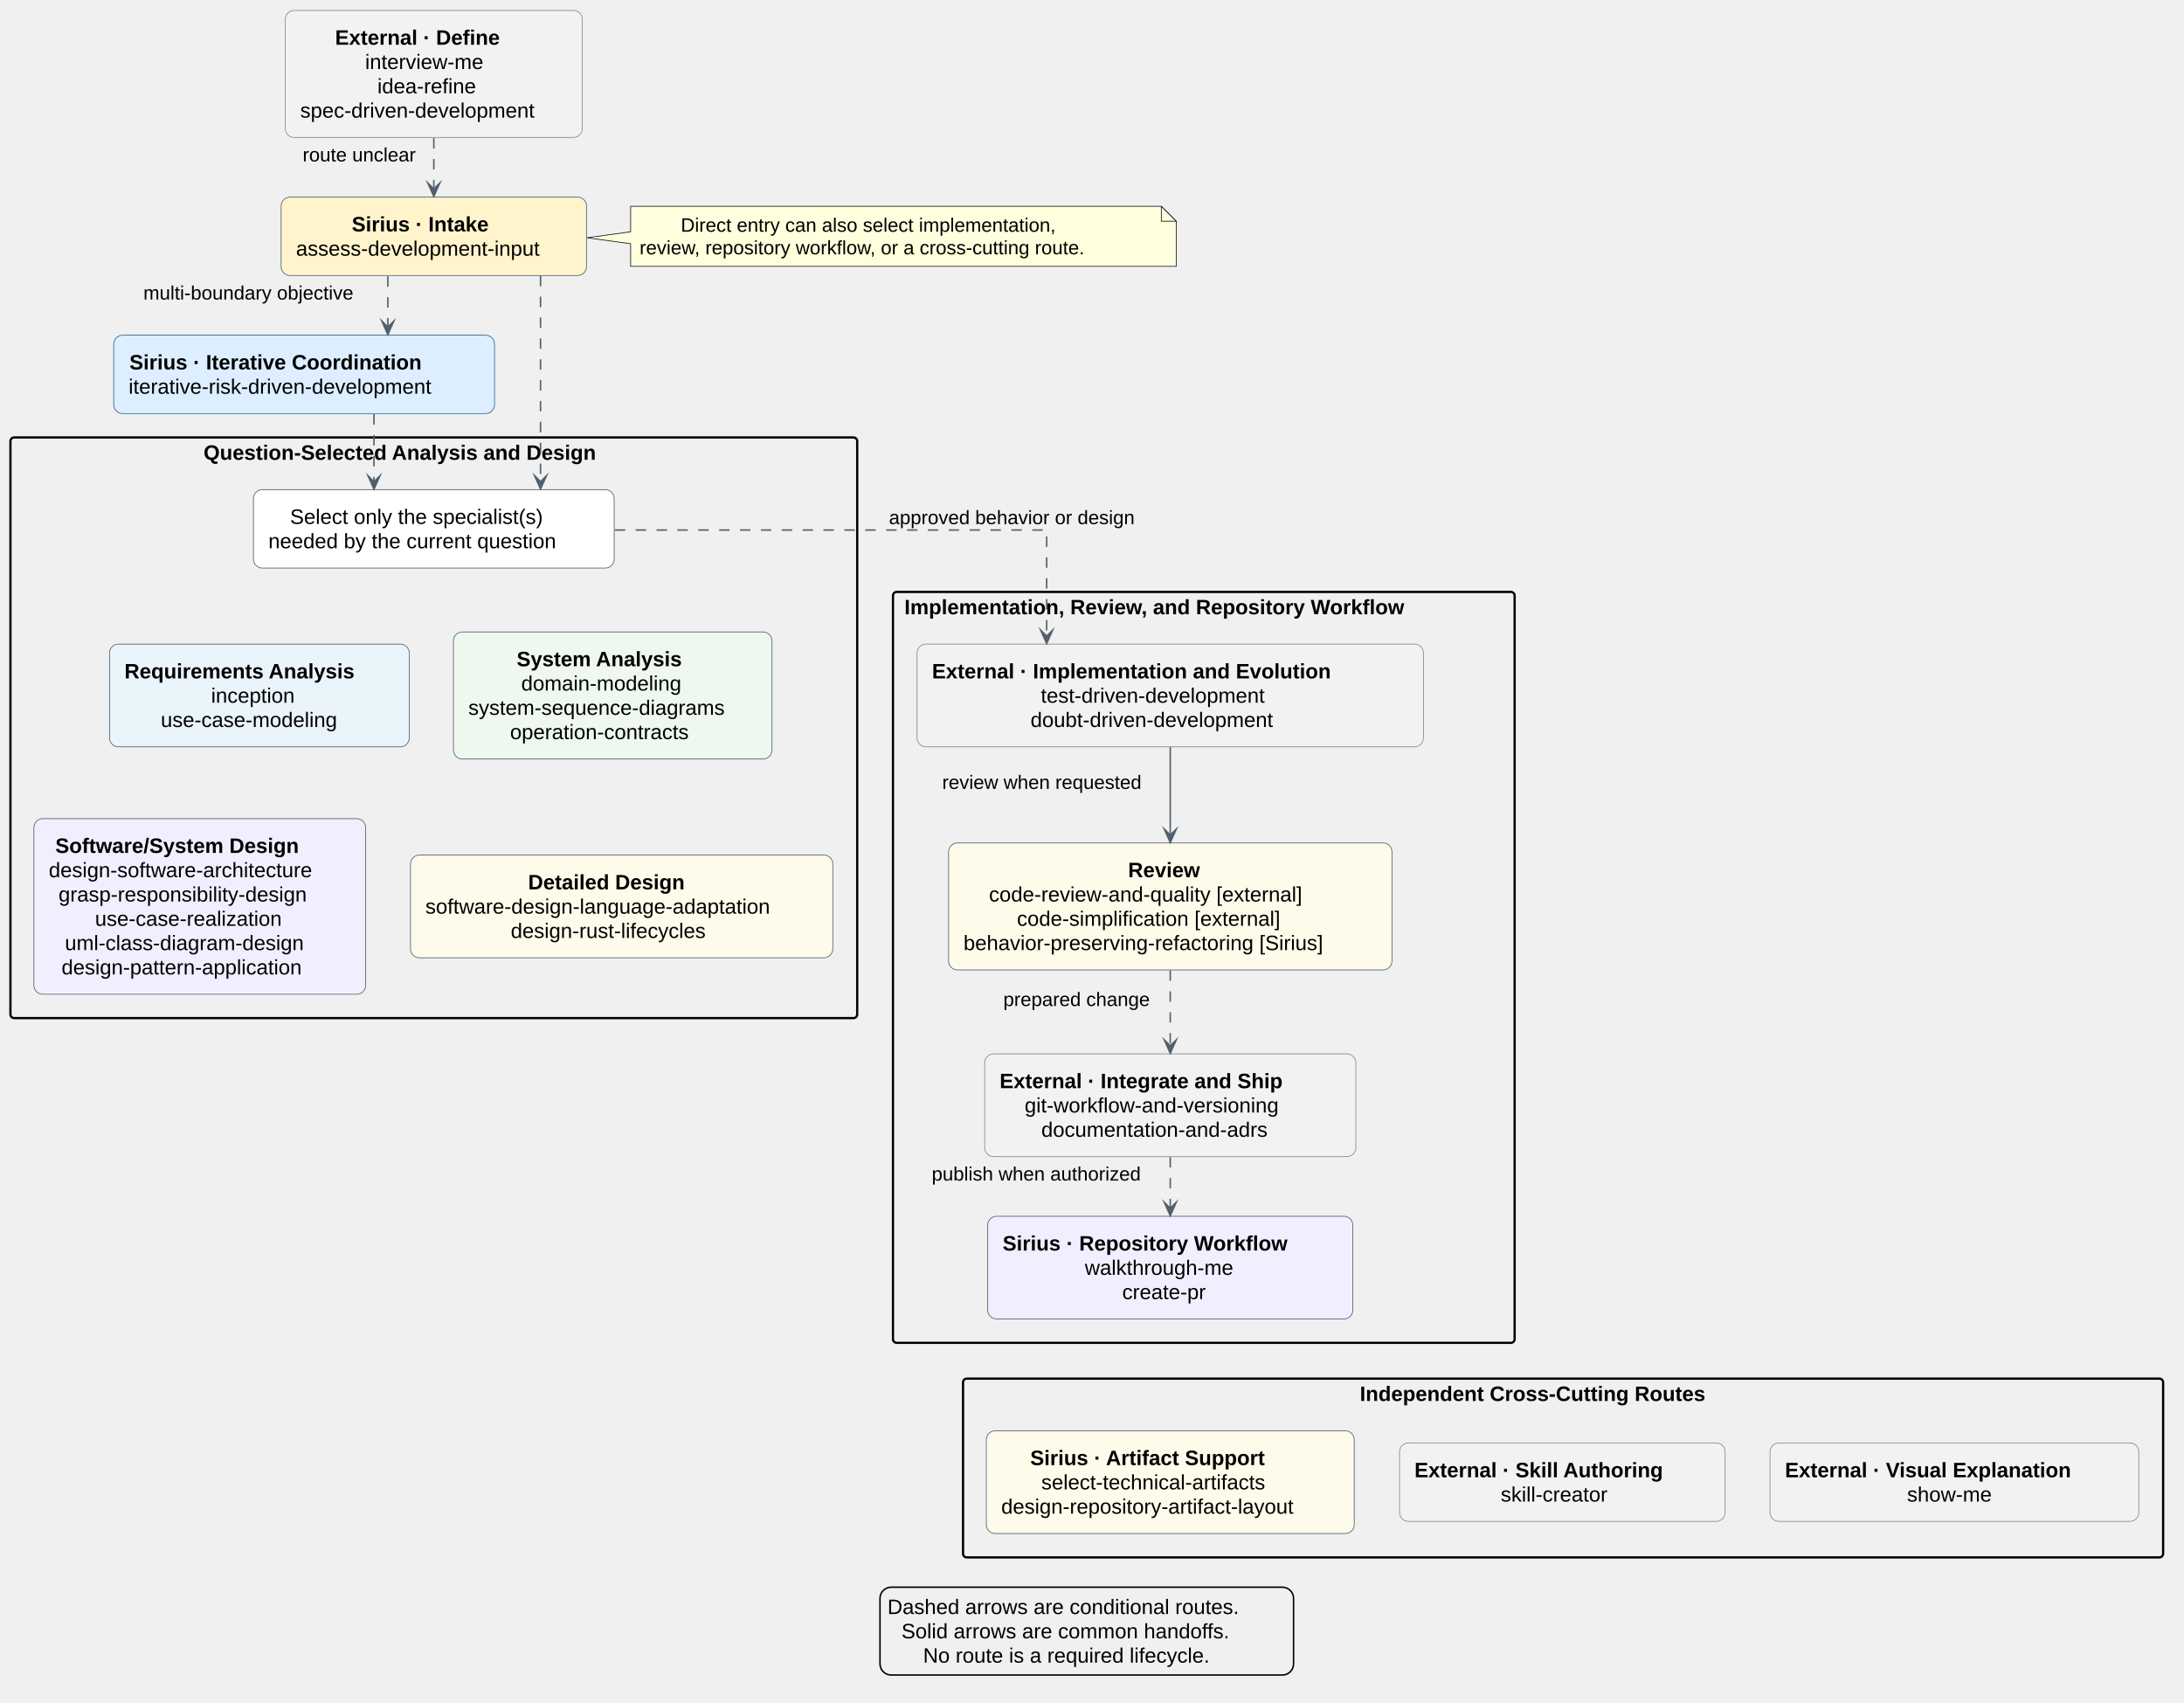
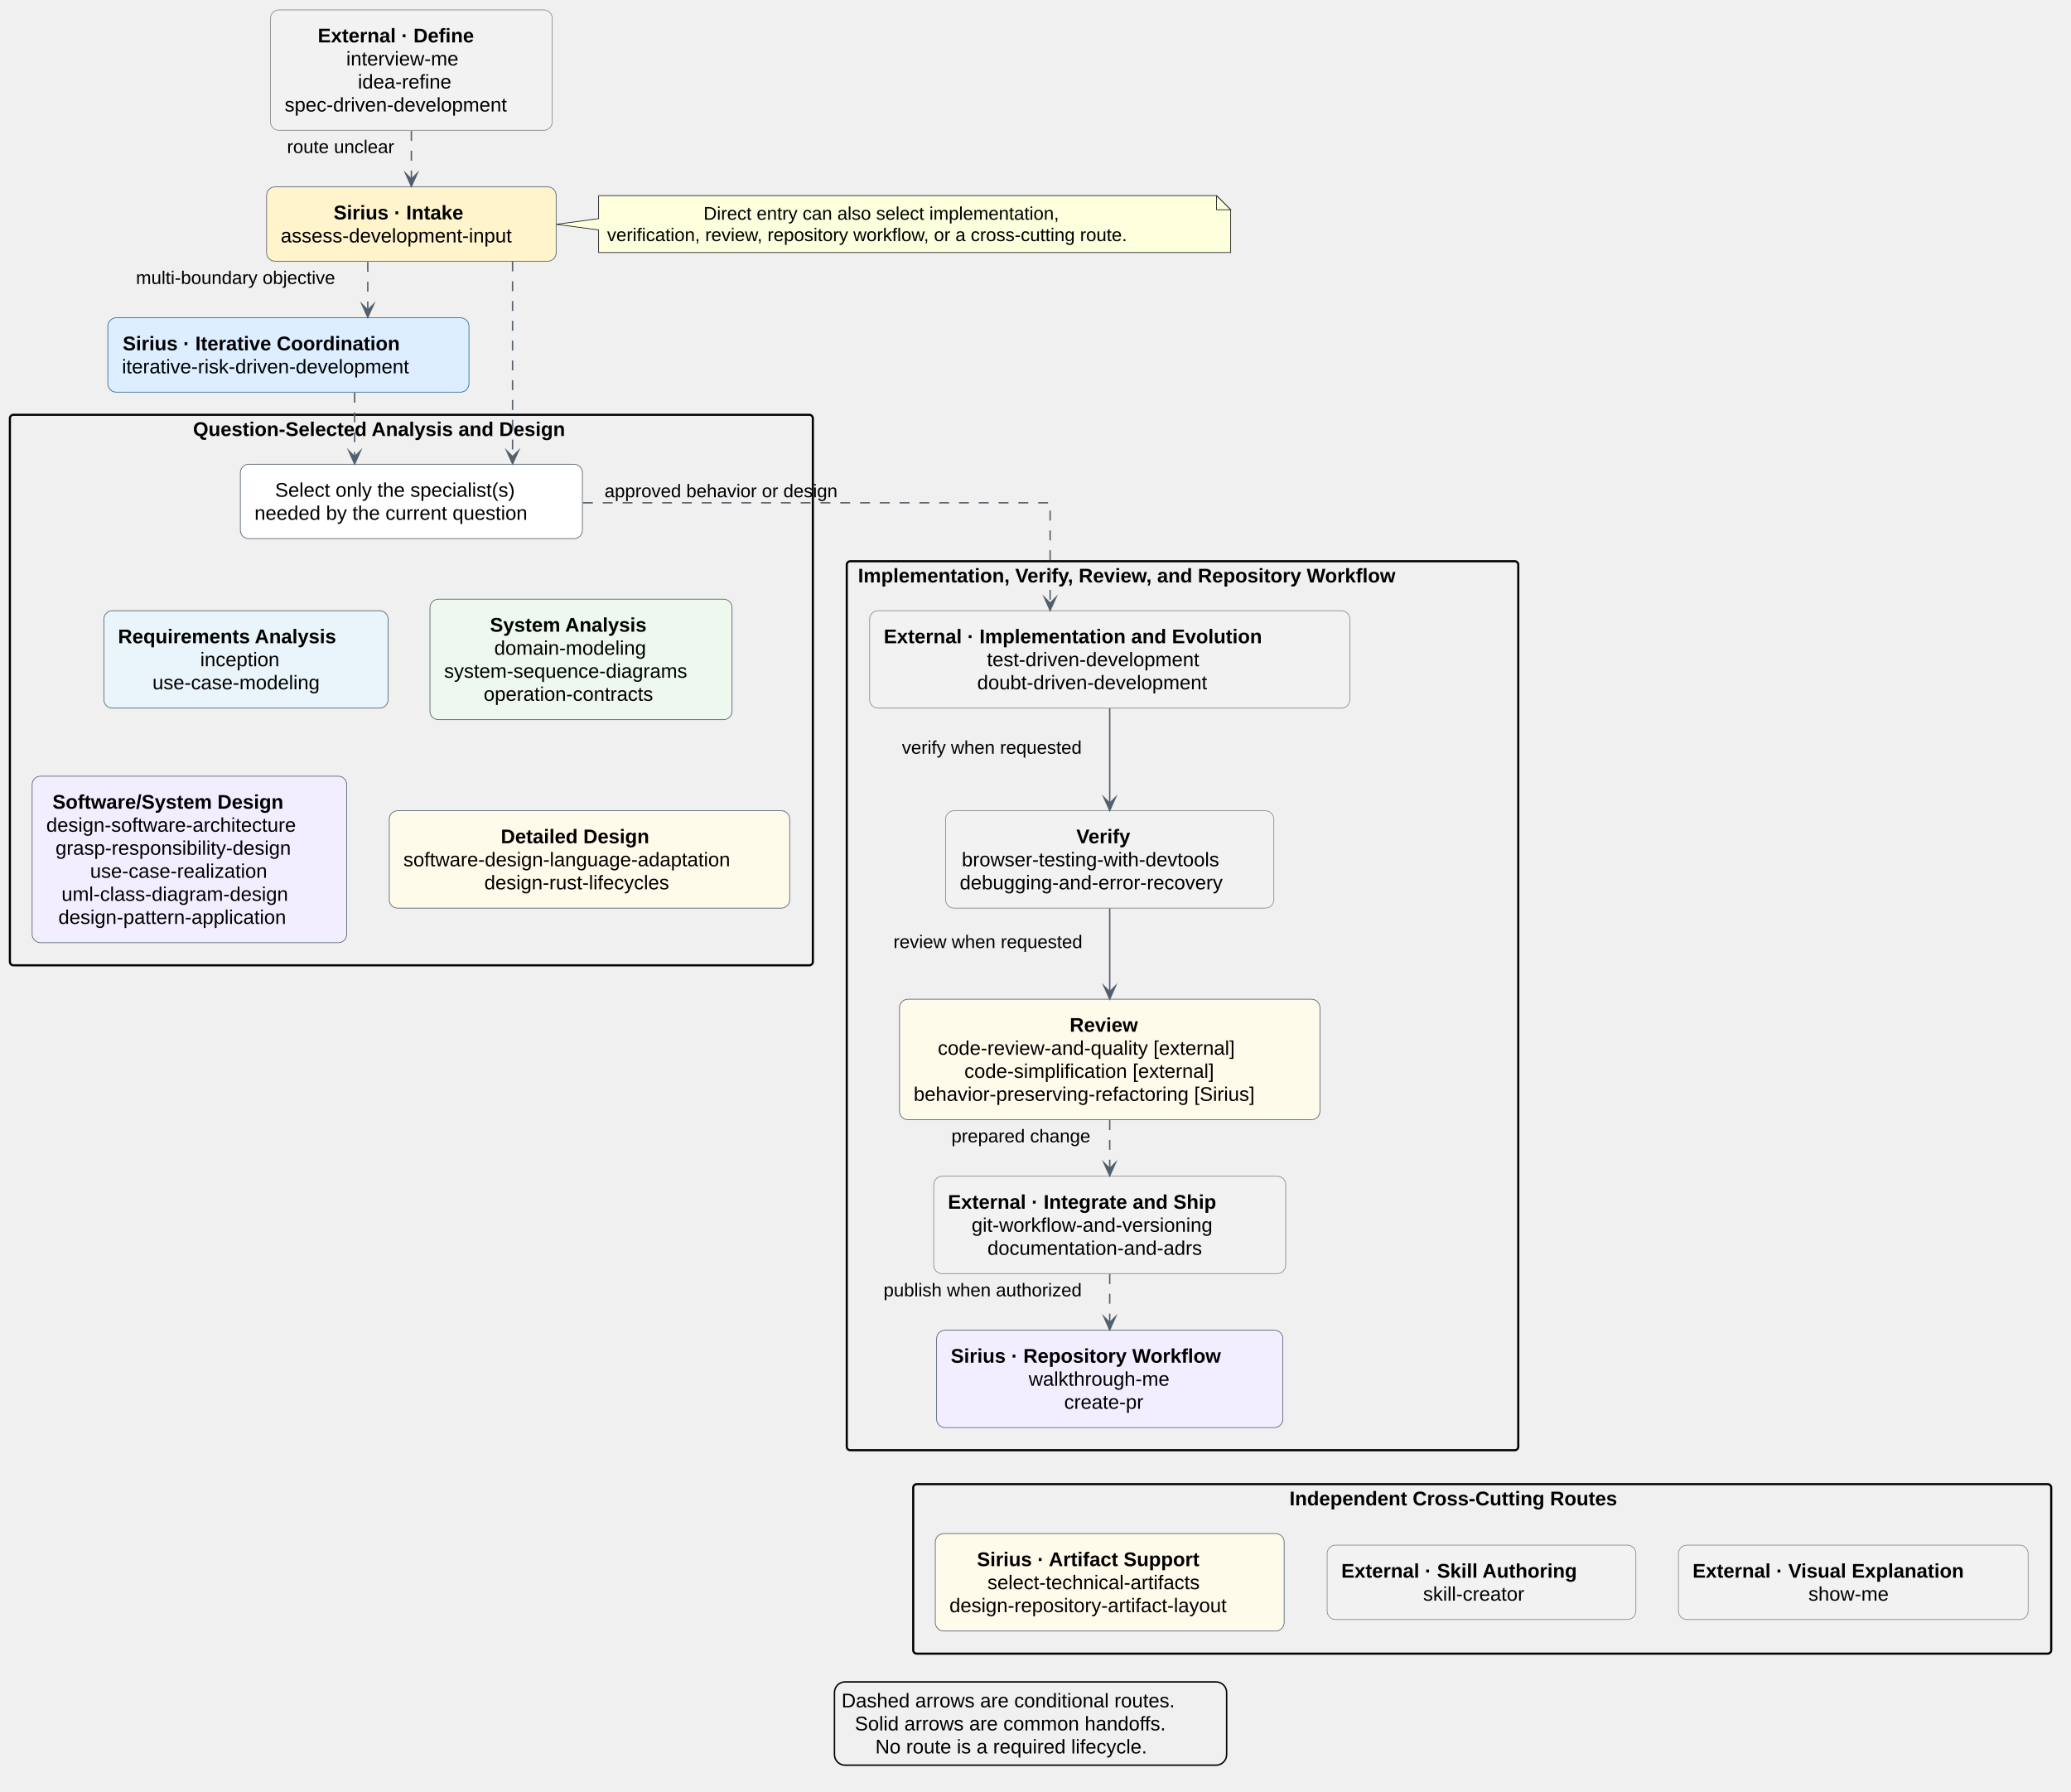
- <svg xmlns="http://www.w3.org/2000/svg" version="1.1" data-diagram-type="CLASS" style="width:1465px;height:1142px;background:#FFFFFF;" width="1465px" height="1142px" viewBox="0 0 1465 1142" zoomAndPan="magnify" preserveAspectRatio="none" contentStyleType="text/css">
+ <svg xmlns="http://www.w3.org/2000/svg" version="1.1" data-diagram-type="CLASS" style="width:1465px;height:1267px;background:#FFFFFF;" width="1465px" height="1267px" viewBox="0 0 1465 1267" zoomAndPan="magnify" preserveAspectRatio="none" contentStyleType="text/css">
  <defs />
  <g font-family="sans-serif" lengthAdjust="spacing">
    <g class="cluster" data-qualified-name="analysis" id="ent0007" data-source-line="47">
-       <rect x="7" y="293.37" width="568" height="389.42" fill="none" style="stroke:#000;stroke-width:1.5;" rx="2.5" ry="2.5" />
-       <text x="136.552" y="308.365" fill="#000" font-size="14" textLength="308.896" font-weight="700" font-family="Arial">Question-Selected Analysis and Design</text>
+       <rect x="7" y="293.38" width="568" height="389.41" fill="none" style="stroke:#000;stroke-width:1.5;" rx="2.5" ry="2.5" />
+       <text x="136.552" y="308.375" fill="#000" font-size="14" textLength="308.896" font-weight="700" font-family="Arial">Question-Selected Analysis and Design</text>
    </g>
    <g class="cluster" data-qualified-name="delivery" id="ent0017" data-source-line="83">
-       <rect x="599" y="396.97" width="417" height="503.6" fill="none" style="stroke:#000;stroke-width:1.5;" rx="2.5" ry="2.5" />
-       <text x="606.66" y="411.965" fill="#000" font-size="14" textLength="401.68" font-weight="700" font-family="Arial">Implementation, Review, and Repository Workflow</text>
+       <rect x="599" y="396.97" width="475" height="628.79" fill="none" style="stroke:#000;stroke-width:1.5;" rx="2.5" ry="2.5" />
+       <text x="606.939" y="411.965" fill="#000" font-size="14" textLength="459.122" font-weight="700" font-family="Arial">Implementation, Verify, Review, and Repository Workflow</text>
    </g>
-     <g class="cluster" data-qualified-name="crosscutting" id="ent0025" data-source-line="111">
-       <rect x="646" y="924.57" width="805" height="119.89" fill="none" style="stroke:#000;stroke-width:1.5;" rx="2.5" ry="2.5" />
-       <text x="912.164" y="939.565" fill="#000" font-size="14" textLength="272.672" font-weight="700" font-family="Arial">Independent Cross-Cutting Routes</text>
+     <g class="cluster" data-qualified-name="crosscutting" id="ent0027" data-source-line="117">
+       <rect x="646" y="1049.76" width="805" height="119.89" fill="none" style="stroke:#000;stroke-width:1.5;" rx="2.5" ry="2.5" />
+       <text x="912.164" y="1064.755" fill="#000" font-size="14" textLength="272.672" font-weight="700" font-family="Arial">Independent Cross-Cutting Routes</text>
    </g>
    <g class="entity" data-qualified-name="analysis.specialist" id="ent0008" data-source-line="48">
-       <rect x="170.01" y="328.37" width="241.977" height="52.594" fill="#FFF" style="stroke:#52606D;stroke-width:0.5;" rx="6" ry="6" />
-       <text x="194.564" y="351.365" fill="#000" font-size="14" textLength="192.869" font-family="Arial">Select only the specialist(s)</text>
-       <text x="180.01" y="367.662" fill="#000" font-size="14" textLength="221.977" font-family="Arial">needed by the current question</text>
+       <rect x="170.01" y="328.38" width="241.977" height="52.594" fill="#FFF" style="stroke:#52606D;stroke-width:0.5;" rx="6" ry="6" />
+       <text x="194.564" y="351.375" fill="#000" font-size="14" textLength="192.869" font-family="Arial">Select only the specialist(s)</text>
+       <text x="180.01" y="367.672" fill="#000" font-size="14" textLength="221.977" font-family="Arial">needed by the current question</text>
    </g>
    <g class="entity" data-qualified-name="analysis.requirements" id="ent0009" data-source-line="52">
      <rect x="73.48" y="431.97" width="201.05" height="68.891" fill="#EAF4FB" style="stroke:#52606D;stroke-width:0.5;" rx="6" ry="6" />
      <text x="83.48" y="454.965" fill="#000" font-size="14" textLength="181.05" font-weight="700" font-family="Arial">Requirements Analysis</text>
      <text x="141.616" y="471.262" fill="#000" font-size="14" textLength="64.777" font-family="Arial">inception</text>
      <text x="107.85" y="487.559" fill="#000" font-size="14" textLength="132.31" font-family="Arial">use-case-modeling</text>
    </g>
    <g class="entity" data-qualified-name="analysis.systemAnalysis" id="ent0010" data-source-line="57">
      <rect x="304.16" y="423.82" width="213.689" height="85.188" fill="#EEF8EE" style="stroke:#52606D;stroke-width:0.5;" rx="6" ry="6" />
      <text x="346.59" y="446.815" fill="#000" font-size="14" textLength="128.83" font-weight="700" font-family="Arial">System Analysis</text>
      <text x="349.642" y="463.112" fill="#000" font-size="14" textLength="122.726" font-family="Arial">domain-modeling</text>
      <text x="314.16" y="479.409" fill="#000" font-size="14" textLength="193.689" font-family="Arial">system-sequence-diagrams</text>
      <text x="342.15" y="495.706" fill="#000" font-size="14" textLength="137.71" font-family="Arial">operation-contracts</text>
    </g>
    <g class="entity" data-qualified-name="analysis.softwareDesign" id="ent0011" data-source-line="63">
      <rect x="22.73" y="549.01" width="222.549" height="117.781" fill="#F3EEFF" style="stroke:#52606D;stroke-width:0.5;" rx="6" ry="6" />
      <text x="37.102" y="572.005" fill="#000" font-size="14" textLength="193.806" font-weight="700" font-family="Arial">Software/System Design</text>
      <text x="32.73" y="588.302" fill="#000" font-size="14" textLength="202.549" font-family="Arial">design-software-architecture</text>
      <text x="39.279" y="604.599" fill="#000" font-size="14" textLength="189.451" font-family="Arial">grasp-responsibility-design</text>
      <text x="63.734" y="620.896" fill="#000" font-size="14" textLength="140.54" font-family="Arial">use-case-realization</text>
      <text x="43.521" y="637.193" fill="#000" font-size="14" textLength="180.968" font-family="Arial">uml-class-diagram-design</text>
      <text x="41.275" y="653.489" fill="#000" font-size="14" textLength="185.459" font-family="Arial">design-pattern-application</text>
    </g>
    <g class="entity" data-qualified-name="analysis.detailedDesign" id="ent0012" data-source-line="71">
      <rect x="275.36" y="573.45" width="283.272" height="68.891" fill="#FFFBEA" style="stroke:#52606D;stroke-width:0.5;" rx="6" ry="6" />
      <text x="354.256" y="596.445" fill="#000" font-size="14" textLength="125.48" font-weight="700" font-family="Arial">Detailed Design</text>
      <text x="285.36" y="612.742" fill="#000" font-size="14" textLength="263.272" font-family="Arial">software-design-language-adaptation</text>
      <text x="342.618" y="629.039" fill="#000" font-size="14" textLength="148.757" font-family="Arial">design-rust-lifecycles</text>
    </g>
    <g class="entity" data-qualified-name="delivery.implementation" id="ent0018" data-source-line="84">
      <rect x="615.16" y="431.97" width="339.676" height="68.891" fill="#F2F2F2" style="stroke:#888;stroke-width:0.5;" rx="6" ry="6" />
      <text x="625.16" y="454.965" fill="#000" font-size="14" textLength="319.676" font-weight="700" font-family="Arial">External · Implementation and Evolution</text>
      <text x="698.175" y="471.262" fill="#000" font-size="14" textLength="173.646" font-family="Arial">test-driven-development</text>
      <text x="691.267" y="487.559" fill="#000" font-size="14" textLength="187.462" font-family="Arial">doubt-driven-development</text>
    </g>
-     <g class="entity" data-qualified-name="delivery.review" id="ent0019" data-source-line="89">
-       <rect x="636.3" y="565.3" width="297.402" height="85.188" fill="#FFFBEA" style="stroke:#52606D;stroke-width:0.5;" rx="6" ry="6" />
-       <text x="756.687" y="588.295" fill="#000" font-size="14" textLength="56.629" font-weight="700" font-family="Arial">Review</text>
-       <text x="663.386" y="604.592" fill="#000" font-size="14" textLength="243.229" font-family="Arial">code-review-and-quality [external]</text>
-       <text x="682.158" y="620.889" fill="#000" font-size="14" textLength="205.687" font-family="Arial">code-simplification [external]</text>
-       <text x="646.3" y="637.186" fill="#000" font-size="14" textLength="277.402" font-family="Arial">behavior-preserving-refactoring [Sirius]</text>
+     <g class="entity" data-qualified-name="delivery.verify" id="ent0019" data-source-line="89">
+       <rect x="668.9" y="573.45" width="232.194" height="68.891" fill="#F2F2F2" style="stroke:#888;stroke-width:0.5;" rx="6" ry="6" />
+       <text x="761.372" y="596.445" fill="#000" font-size="14" textLength="47.25" font-weight="700" font-family="Arial">Verify</text>
+       <text x="680.346" y="612.742" fill="#000" font-size="14" textLength="209.303" font-family="Arial">browser-testing-with-devtools</text>
+       <text x="678.9" y="629.039" fill="#000" font-size="14" textLength="212.194" font-family="Arial">debugging-and-error-recovery</text>
    </g>
-     <g class="entity" data-qualified-name="delivery.integrate" id="ent0020" data-source-line="95">
-       <rect x="660.53" y="706.79" width="248.942" height="68.891" fill="#F2F2F2" style="stroke:#888;stroke-width:0.5;" rx="6" ry="6" />
-       <text x="670.53" y="729.785" fill="#000" font-size="14" textLength="228.942" font-weight="700" font-family="Arial">External · Integrate and Ship</text>
-       <text x="687.302" y="746.082" fill="#000" font-size="14" textLength="195.398" font-family="Arial">git-workflow-and-versioning</text>
-       <text x="698.506" y="762.379" fill="#000" font-size="14" textLength="172.99" font-family="Arial">documentation-and-adrs</text>
+     <g class="entity" data-qualified-name="delivery.review" id="ent0020" data-source-line="94">
+       <rect x="636.3" y="706.79" width="297.402" height="85.188" fill="#FFFBEA" style="stroke:#52606D;stroke-width:0.5;" rx="6" ry="6" />
+       <text x="756.687" y="729.785" fill="#000" font-size="14" textLength="56.629" font-weight="700" font-family="Arial">Review</text>
+       <text x="663.386" y="746.082" fill="#000" font-size="14" textLength="243.229" font-family="Arial">code-review-and-quality [external]</text>
+       <text x="682.158" y="762.379" fill="#000" font-size="14" textLength="205.687" font-family="Arial">code-simplification [external]</text>
+       <text x="646.3" y="778.676" fill="#000" font-size="14" textLength="277.402" font-family="Arial">behavior-preserving-refactoring [Sirius]</text>
    </g>
-     <g class="entity" data-qualified-name="delivery.repository" id="ent0021" data-source-line="100">
-       <rect x="662.54" y="815.68" width="244.93" height="68.891" fill="#F3EEFF" style="stroke:#52606D;stroke-width:0.5;" rx="6" ry="6" />
-       <text x="672.54" y="838.675" fill="#000" font-size="14" textLength="224.93" font-weight="700" font-family="Arial">Sirius · Repository Workflow</text>
-       <text x="727.682" y="854.972" fill="#000" font-size="14" textLength="114.646" font-family="Arial">walkthrough-me</text>
-       <text x="752.784" y="871.269" fill="#000" font-size="14" textLength="64.442" font-family="Arial">create-pr</text>
+     <g class="entity" data-qualified-name="delivery.integrate" id="ent0021" data-source-line="100">
+       <rect x="660.53" y="831.98" width="248.942" height="68.891" fill="#F2F2F2" style="stroke:#888;stroke-width:0.5;" rx="6" ry="6" />
+       <text x="670.53" y="854.975" fill="#000" font-size="14" textLength="228.942" font-weight="700" font-family="Arial">External · Integrate and Ship</text>
+       <text x="687.302" y="871.272" fill="#000" font-size="14" textLength="195.398" font-family="Arial">git-workflow-and-versioning</text>
+       <text x="698.506" y="887.569" fill="#000" font-size="14" textLength="172.99" font-family="Arial">documentation-and-adrs</text>
    </g>
-     <g class="entity" data-qualified-name="crosscutting.support" id="ent0026" data-source-line="112">
-       <rect x="661.61" y="959.57" width="246.789" height="68.891" fill="#FFFBEA" style="stroke:#52606D;stroke-width:0.5;" rx="6" ry="6" />
-       <text x="691.058" y="982.565" fill="#000" font-size="14" textLength="187.893" font-weight="700" font-family="Arial">Sirius · Artifact Support</text>
-       <text x="698.503" y="998.862" fill="#000" font-size="14" textLength="173.004" font-family="Arial">select-technical-artifacts</text>
-       <text x="671.61" y="1015.159" fill="#000" font-size="14" textLength="226.789" font-family="Arial">design-repository-artifact-layout</text>
+     <g class="entity" data-qualified-name="delivery.repository" id="ent0022" data-source-line="105">
+       <rect x="662.54" y="940.87" width="244.93" height="68.891" fill="#F3EEFF" style="stroke:#52606D;stroke-width:0.5;" rx="6" ry="6" />
+       <text x="672.54" y="963.865" fill="#000" font-size="14" textLength="224.93" font-weight="700" font-family="Arial">Sirius · Repository Workflow</text>
+       <text x="727.682" y="980.162" fill="#000" font-size="14" textLength="114.646" font-family="Arial">walkthrough-me</text>
+       <text x="752.784" y="996.459" fill="#000" font-size="14" textLength="64.442" font-family="Arial">create-pr</text>
    </g>
-     <g class="entity" data-qualified-name="crosscutting.authoring" id="ent0027" data-source-line="117">
-       <rect x="938.8" y="967.72" width="218.399" height="52.594" fill="#F2F2F2" style="stroke:#888;stroke-width:0.5;" rx="6" ry="6" />
-       <text x="948.8" y="990.715" fill="#000" font-size="14" textLength="198.399" font-weight="700" font-family="Arial">External · Skill Authoring</text>
-       <text x="1006.711" y="1007.012" fill="#000" font-size="14" textLength="82.578" font-family="Arial">skill-creator</text>
+     <g class="entity" data-qualified-name="crosscutting.support" id="ent0028" data-source-line="118">
+       <rect x="661.61" y="1084.76" width="246.789" height="68.891" fill="#FFFBEA" style="stroke:#52606D;stroke-width:0.5;" rx="6" ry="6" />
+       <text x="691.058" y="1107.755" fill="#000" font-size="14" textLength="187.893" font-weight="700" font-family="Arial">Sirius · Artifact Support</text>
+       <text x="698.503" y="1124.052" fill="#000" font-size="14" textLength="173.004" font-family="Arial">select-technical-artifacts</text>
+       <text x="671.61" y="1140.349" fill="#000" font-size="14" textLength="226.789" font-family="Arial">design-repository-artifact-layout</text>
    </g>
-     <g class="entity" data-qualified-name="crosscutting.visual" id="ent0028" data-source-line="121">
-       <rect x="1187.31" y="967.72" width="247.37" height="52.594" fill="#F2F2F2" style="stroke:#888;stroke-width:0.5;" rx="6" ry="6" />
-       <text x="1197.31" y="990.715" fill="#000" font-size="14" textLength="227.37" font-weight="700" font-family="Arial">External · Visual Explanation</text>
-       <text x="1279.252" y="1007.012" fill="#000" font-size="14" textLength="63.485" font-family="Arial">show-me</text>
+     <g class="entity" data-qualified-name="crosscutting.authoring" id="ent0029" data-source-line="123">
+       <rect x="938.8" y="1092.91" width="218.399" height="52.594" fill="#F2F2F2" style="stroke:#888;stroke-width:0.5;" rx="6" ry="6" />
+       <text x="948.8" y="1115.905" fill="#000" font-size="14" textLength="198.399" font-weight="700" font-family="Arial">External · Skill Authoring</text>
+       <text x="1006.711" y="1132.202" fill="#000" font-size="14" textLength="82.578" font-family="Arial">skill-creator</text>
+     </g>
+     <g class="entity" data-qualified-name="crosscutting.visual" id="ent0030" data-source-line="127">
+       <rect x="1187.31" y="1092.91" width="247.37" height="52.594" fill="#F2F2F2" style="stroke:#888;stroke-width:0.5;" rx="6" ry="6" />
+       <text x="1197.31" y="1115.905" fill="#000" font-size="14" textLength="227.37" font-weight="700" font-family="Arial">External · Visual Explanation</text>
+       <text x="1279.252" y="1132.202" fill="#000" font-size="14" textLength="63.485" font-family="Arial">show-me</text>
    </g>
    <g class="entity" data-qualified-name="define" id="ent0001" data-source-line="27">
      <rect x="191.37" y="7" width="199.252" height="85.188" fill="#F2F2F2" style="stroke:#888;stroke-width:0.5;" rx="6" ry="6" />
      <text x="224.78" y="29.995" fill="#000" font-size="14" textLength="132.433" font-weight="700" font-family="Arial">External · Define</text>
      <text x="244.915" y="46.292" fill="#000" font-size="14" textLength="92.162" font-family="Arial">interview-me</text>
      <text x="253.149" y="62.589" fill="#000" font-size="14" textLength="75.694" font-family="Arial">idea-refine</text>
      <text x="201.37" y="78.886" fill="#000" font-size="14" textLength="179.252" font-family="Arial">spec-driven-development</text>
    </g>
    <g class="entity" data-qualified-name="assess" id="ent0002" data-source-line="33">
      <rect x="188.58" y="132.19" width="204.837" height="52.594" fill="#FFF4CC" style="stroke:#52606D;stroke-width:0.5;" rx="6" ry="6" />
      <text x="235.962" y="155.185" fill="#000" font-size="14" textLength="110.072" font-weight="700" font-family="Arial">Sirius · Intake</text>
      <text x="198.58" y="171.482" fill="#000" font-size="14" textLength="184.837" font-family="Arial">assess-development-input</text>
    </g>
    <g class="entity" data-qualified-name="iterative" id="ent0003" data-source-line="37">
      <rect x="76.27" y="224.78" width="255.464" height="52.594" fill="#DCEEFF" style="stroke:#2F6690;stroke-width:0.5;" rx="6" ry="6" />
      <text x="86.796" y="247.775" fill="#000" font-size="14" textLength="234.411" font-weight="700" font-family="Arial">Sirius · Iterative Coordination</text>
      <text x="86.27" y="264.072" fill="#000" font-size="14" textLength="235.464" font-family="Arial">iterative-risk-driven-development</text>
    </g>
    <g class="entity" data-qualified-name="GMN4" id="ent0005" data-source-line="43">
-       <path d="M423.01,138.35 L423.01,155.46 L393.71,159.46 L423.01,163.46 L423.01,178.616 A0,0 0 0 0 423.01,178.616 L788.999,178.616 A0,0 0 0 0 788.999,178.616 L788.999,148.35 L778.999,138.35 L423.01,138.35 A0,0 0 0 0 423.01,138.35" style="stroke:#181818;stroke-width:0.5;" fill="#FEFFDD" />
-       <path d="M778.999,138.35 L778.999,148.35 L788.999,148.35 L778.999,138.35" style="stroke:#181818;stroke-width:0.5;" fill="#FEFFDD" />
-       <text x="456.673" y="155.417" fill="#000" font-size="13" textLength="289.663" font-family="Arial">Direct entry can also select implementation,</text>
-       <text x="429.01" y="170.55" fill="#000" font-size="13" textLength="344.989" font-family="Arial">review, repository workflow, or a cross-cutting route.</text>
+       <path d="M423.45,138.35 L423.45,154.65 L393.49,158.65 L423.45,162.65 L423.45,178.616 A0,0 0 0 0 423.45,178.616 L870.555,178.616 A0,0 0 0 0 870.555,178.616 L870.555,148.35 L860.555,138.35 L423.45,138.35 A0,0 0 0 0 423.45,138.35" style="stroke:#181818;stroke-width:0.5;" fill="#FEFFDD" />
+       <path d="M860.555,138.35 L860.555,148.35 L870.555,148.35 L860.555,138.35" style="stroke:#181818;stroke-width:0.5;" fill="#FEFFDD" />
+       <text x="497.671" y="155.417" fill="#000" font-size="13" textLength="289.663" font-family="Arial">Direct entry can also select implementation,</text>
+       <text x="429.45" y="170.55" fill="#000" font-size="13" textLength="426.105" font-family="Arial">verification, review, repository workflow, or a cross-cutting route.</text>
    </g>
-     <g class="link" data-entity-1="ent0018" data-entity-2="ent0019" id="lnk22" data-source-line="106" data-link-type="dependency">
-       <path d="M785,501.02 C785,520.33 785,539.55 785,560.04" style="stroke:#52606D;stroke-width:1;" fill="none" id="implementation-to-review" codeLine="106" />
-       <polygon points="785,565.04,789,556.04,785,560.04,781,556.04,785,565.04" fill="#52606D" style="stroke:#52606D;stroke-width:1;stroke-linejoin:miter;stroke-miterlimit:10;" />
-       <text x="632" y="529.097" fill="#000" font-size="13" textLength="152.604" font-family="Arial">review when requested</text>
+     <g class="link" data-entity-1="ent0018" data-entity-2="ent0019" id="lnk23" data-source-line="111" data-link-type="dependency">
+       <path d="M785,501.03 C785,522.95 785,546.21 785,568.16" style="stroke:#52606D;stroke-width:1;" fill="none" id="implementation-to-verify" codeLine="111" />
+       <polygon points="785,573.16,789,564.16,785,568.16,781,564.16,785,573.16" fill="#52606D" style="stroke:#52606D;stroke-width:1;stroke-linejoin:miter;stroke-miterlimit:10;" />
+       <text x="638" y="533.157" fill="#000" font-size="13" textLength="146.244" font-family="Arial">verify when requested</text>
    </g>
-     <g class="link" data-entity-1="ent0019" data-entity-2="ent0020" id="lnk23" data-source-line="107" data-link-type="dependency">
-       <path d="M785,650.82 C785,668.79 785,684.4 785,701.4" style="stroke:#52606D;stroke-width:1;stroke-dasharray:7,7;" fill="none" id="review-to-integrate" codeLine="107" />
-       <polygon points="785,706.4,789,697.4,785,701.4,781,697.4,785,706.4" fill="#52606D" style="stroke:#52606D;stroke-width:1;stroke-linejoin:miter;stroke-miterlimit:10;" />
-       <text x="673" y="674.677" fill="#000" font-size="13" textLength="111.382" font-family="Arial">prepared change</text>
+     <g class="link" data-entity-1="ent0019" data-entity-2="ent0020" id="lnk24" data-source-line="112" data-link-type="dependency">
+       <path d="M785,642.51 C785,661.82 785,681.03 785,701.53" style="stroke:#52606D;stroke-width:1;" fill="none" id="verify-to-review" codeLine="112" />
+       <polygon points="785,706.53,789,697.53,785,701.53,781,697.53,785,706.53" fill="#52606D" style="stroke:#52606D;stroke-width:1;stroke-linejoin:miter;stroke-miterlimit:10;" />
+       <text x="632" y="670.587" fill="#000" font-size="13" textLength="152.604" font-family="Arial">review when requested</text>
    </g>
-     <g class="link" data-entity-1="ent0020" data-entity-2="ent0021" id="lnk24" data-source-line="108" data-link-type="dependency">
-       <path d="M785,775.99 C785,788.56 785,797.75 785,810.33" style="stroke:#52606D;stroke-width:1;stroke-dasharray:7,7;" fill="none" id="integrate-to-repository" codeLine="108" />
-       <polygon points="785,815.33,789,806.33,785,810.33,781,806.33,785,815.33" fill="#52606D" style="stroke:#52606D;stroke-width:1;stroke-linejoin:miter;stroke-miterlimit:10;" />
-       <text x="625" y="791.727" fill="#000" font-size="13" textLength="159.878" font-family="Arial">publish when authorized</text>
+     <g class="link" data-entity-1="ent0020" data-entity-2="ent0021" id="lnk25" data-source-line="113" data-link-type="dependency">
+       <path d="M785,792.3 C785,805.22 785,814.23 785,826.56" style="stroke:#52606D;stroke-width:1;stroke-dasharray:7,7;" fill="none" id="review-to-integrate" codeLine="113" />
+       <polygon points="785,831.56,789,822.56,785,826.56,781,822.56,785,831.56" fill="#52606D" style="stroke:#52606D;stroke-width:1;stroke-linejoin:miter;stroke-miterlimit:10;" />
+       <text x="673" y="807.997" fill="#000" font-size="13" textLength="111.382" font-family="Arial">prepared change</text>
    </g>
-     <g class="link" data-entity-1="ent0001" data-entity-2="ent0002" id="lnk31" data-source-line="130" data-link-type="dependency">
-       <path d="M291,92.63 C291,105.83 291,114.96 291,126.74" style="stroke:#52606D;stroke-width:1;stroke-dasharray:7,7;" fill="none" id="define-to-assess" codeLine="130" />
+     <g class="link" data-entity-1="ent0021" data-entity-2="ent0022" id="lnk26" data-source-line="114" data-link-type="dependency">
+       <path d="M785,901.18 C785,913.75 785,922.94 785,935.52" style="stroke:#52606D;stroke-width:1;stroke-dasharray:7,7;" fill="none" id="integrate-to-repository" codeLine="114" />
+       <polygon points="785,940.52,789,931.52,785,935.52,781,931.52,785,940.52" fill="#52606D" style="stroke:#52606D;stroke-width:1;stroke-linejoin:miter;stroke-miterlimit:10;" />
+       <text x="625" y="916.917" fill="#000" font-size="13" textLength="159.878" font-family="Arial">publish when authorized</text>
+     </g>
+     <g class="link" data-entity-1="ent0001" data-entity-2="ent0002" id="lnk33" data-source-line="136" data-link-type="dependency">
+       <path d="M291,92.63 C291,105.83 291,114.96 291,126.74" style="stroke:#52606D;stroke-width:1;stroke-dasharray:7,7;" fill="none" id="define-to-assess" codeLine="136" />
      <polygon points="291,131.74,295,122.74,291,126.74,287,122.74,291,131.74" fill="#52606D" style="stroke:#52606D;stroke-width:1;stroke-linejoin:miter;stroke-miterlimit:10;" />
-       <text x="203" y="108.247" fill="#000" font-size="13" textLength="87.312" font-family="Arial">route unclear</text>
+       <text x="203" y="108.257" fill="#000" font-size="13" textLength="87.312" font-family="Arial">route unclear</text>
    </g>
-     <g class="link" data-entity-1="ent0002" data-entity-2="ent0003" id="lnk32" data-source-line="131" data-link-type="dependency">
-       <path d="M260.16,185.27 C260.16,197.55 260.16,207.08 260.16,219.36" style="stroke:#52606D;stroke-width:1;stroke-dasharray:7,7;" fill="none" id="assess-to-iterative" codeLine="131" />
+     <g class="link" data-entity-1="ent0002" data-entity-2="ent0003" id="lnk34" data-source-line="137" data-link-type="dependency">
+       <path d="M260.16,185.27 C260.16,197.55 260.16,207.08 260.16,219.36" style="stroke:#52606D;stroke-width:1;stroke-dasharray:7,7;" fill="none" id="assess-to-iterative" codeLine="137" />
      <polygon points="260.16,224.36,264.16,215.36,260.16,219.36,256.16,215.36,260.16,224.36" fill="#52606D" style="stroke:#52606D;stroke-width:1;stroke-linejoin:miter;stroke-miterlimit:10;" />
      <text x="96.16" y="200.877" fill="#000" font-size="13" textLength="163.351" font-family="Arial">multi-boundary objective</text>
    </g>
-     <g class="link" data-entity-1="ent0002" data-entity-2="ent0008" id="lnk33" data-source-line="132" data-link-type="dependency">
-       <path d="M362.58,184.94 C362.58,222.39 362.58,285.45 362.58,323" style="stroke:#52606D;stroke-width:1;stroke-dasharray:7,7;" fill="none" id="assess-to-specialist" codeLine="132" />
-       <polygon points="362.58,328,366.58,319,362.58,323,358.58,319,362.58,328" fill="#52606D" style="stroke:#52606D;stroke-width:1;stroke-linejoin:miter;stroke-miterlimit:10;" />
+     <g class="link" data-entity-1="ent0002" data-entity-2="ent0008" id="lnk35" data-source-line="138" data-link-type="dependency">
+       <path d="M362.58,184.94 C362.58,222.39 362.58,285.45 362.58,323.01" style="stroke:#52606D;stroke-width:1;stroke-dasharray:7,7;" fill="none" id="assess-to-specialist" codeLine="138" />
+       <polygon points="362.58,328.01,366.58,319.01,362.58,323.01,358.58,319.01,362.58,328.01" fill="#52606D" style="stroke:#52606D;stroke-width:1;stroke-linejoin:miter;stroke-miterlimit:10;" />
    </g>
-     <g class="link" data-entity-1="ent0003" data-entity-2="ent0008" id="lnk34" data-source-line="133" data-link-type="dependency">
-       <path d="M250.87,277.76 C250.87,293.22 250.87,307.63 250.87,323.08" style="stroke:#52606D;stroke-width:1;stroke-dasharray:7,7;" fill="none" id="iterative-to-specialist" codeLine="133" />
-       <polygon points="250.87,328.08,254.87,319.08,250.87,323.08,246.87,319.08,250.87,328.08" fill="#52606D" style="stroke:#52606D;stroke-width:1;stroke-linejoin:miter;stroke-miterlimit:10;" />
+     <g class="link" data-entity-1="ent0003" data-entity-2="ent0008" id="lnk36" data-source-line="139" data-link-type="dependency">
+       <path d="M250.87,277.76 C250.87,293.22 250.87,307.63 250.87,323.09" style="stroke:#52606D;stroke-width:1;stroke-dasharray:7,7;" fill="none" id="iterative-to-specialist" codeLine="139" />
+       <polygon points="250.87,328.09,254.87,319.09,250.87,323.09,246.87,319.09,250.87,328.09" fill="#52606D" style="stroke:#52606D;stroke-width:1;stroke-linejoin:miter;stroke-miterlimit:10;" />
    </g>
-     <g class="link" data-entity-1="ent0008" data-entity-2="ent0018" id="lnk35" data-source-line="134" data-link-type="dependency">
-       <path d="M412.39,355.46 C533.63,355.46 702.08,355.46 702.08,355.46 C702.08,355.46 702.08,394.07 702.08,426.61" style="stroke:#52606D;stroke-width:1;stroke-dasharray:7,7;" fill="none" id="specialist-to-implementation" codeLine="134" />
-       <polygon points="702.08,431.61,706.08,422.61,702.08,426.61,698.08,422.61,702.08,431.61" fill="#52606D" style="stroke:#52606D;stroke-width:1;stroke-linejoin:miter;stroke-miterlimit:10;" />
-       <text x="596.31" y="351.527" fill="#000" font-size="13" textLength="187.592" font-family="Arial">approved behavior or design</text>
+     <g class="link" data-entity-1="ent0008" data-entity-2="ent0018" id="lnk37" data-source-line="140" data-link-type="dependency">
+       <path d="M412.39,355.65 C546.23,355.65 742.86,355.65 742.86,355.65 C742.86,355.65 742.86,394.19 742.86,426.67" style="stroke:#52606D;stroke-width:1;stroke-dasharray:7,7;" fill="none" id="specialist-to-implementation" codeLine="140" />
+       <polygon points="742.86,431.67,746.86,422.67,742.86,426.67,738.86,422.67,742.86,431.67" fill="#52606D" style="stroke:#52606D;stroke-width:1;stroke-linejoin:miter;stroke-miterlimit:10;" />
+       <text x="427.63" y="351.717" fill="#000" font-size="13" textLength="187.592" font-family="Arial">approved behavior or design</text>
    </g>
-     <g class="legend" data-source-line="137">
-       <rect x="590.292" y="1064.46" width="277.415" height="58.891" fill="none" style="stroke:#000;stroke-width:1;" rx="7.5" ry="7.5" />
-       <text x="595.292" y="1082.455" fill="#000" font-size="14" textLength="267.415" font-family="Arial">Dashed arrows are conditional routes.</text>
-       <text x="604.688" y="1098.752" fill="#000" font-size="14" textLength="248.623" font-family="Arial">Solid arrows are common handoffs.</text>
-       <text x="619.211" y="1115.049" fill="#000" font-size="14" textLength="219.577" font-family="Arial">No route is a required lifecycle.</text>
+     <g class="legend" data-source-line="143">
+       <rect x="590.292" y="1189.65" width="277.415" height="58.891" fill="none" style="stroke:#000;stroke-width:1;" rx="7.5" ry="7.5" />
+       <text x="595.292" y="1207.645" fill="#000" font-size="14" textLength="267.415" font-family="Arial">Dashed arrows are conditional routes.</text>
+       <text x="604.688" y="1223.942" fill="#000" font-size="14" textLength="248.623" font-family="Arial">Solid arrows are common handoffs.</text>
+       <text x="619.211" y="1240.239" fill="#000" font-size="14" textLength="219.577" font-family="Arial">No route is a required lifecycle.</text>
    </g>
  </g>
</svg>
